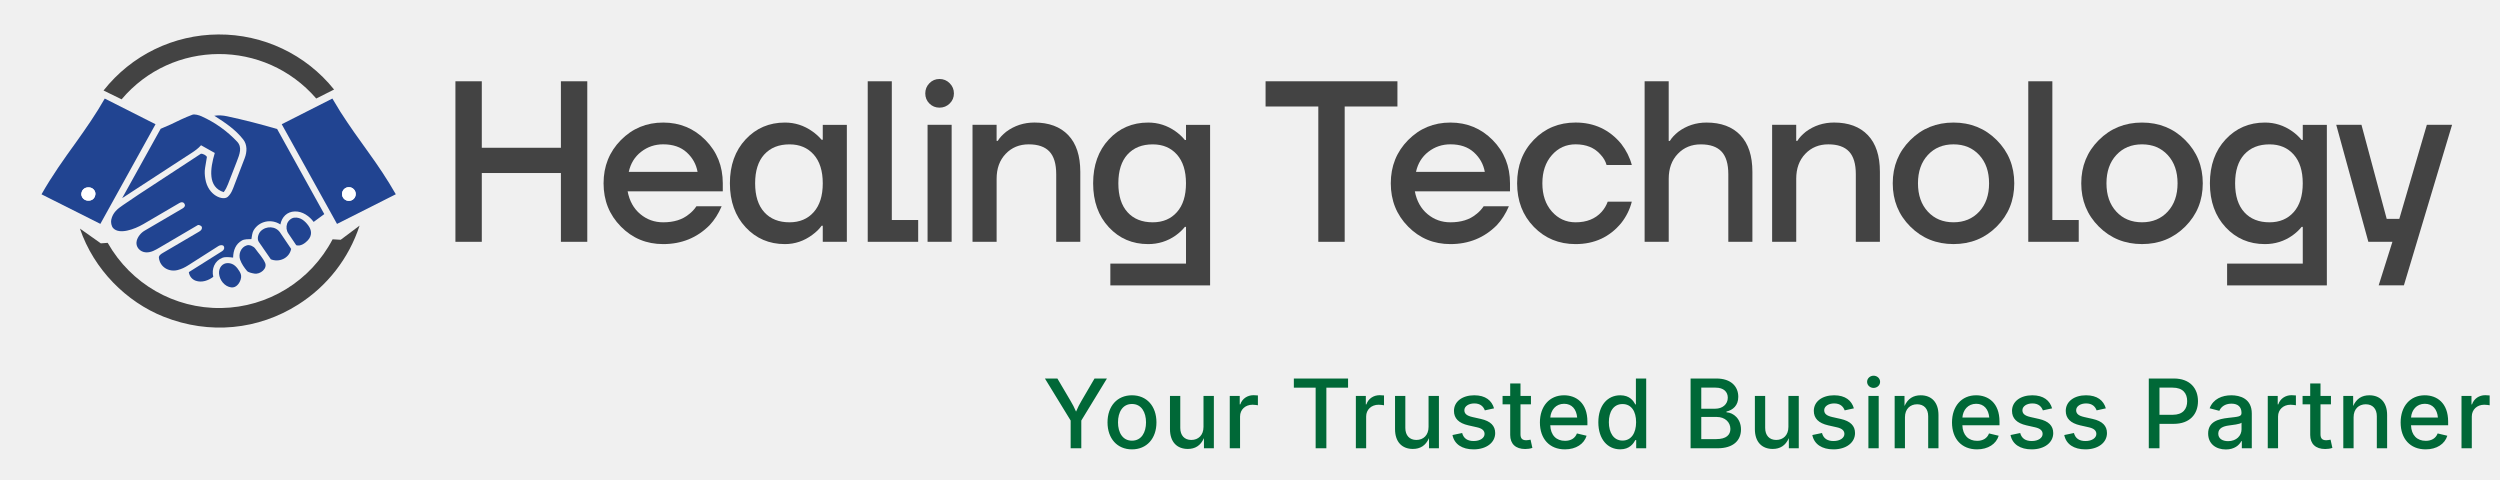
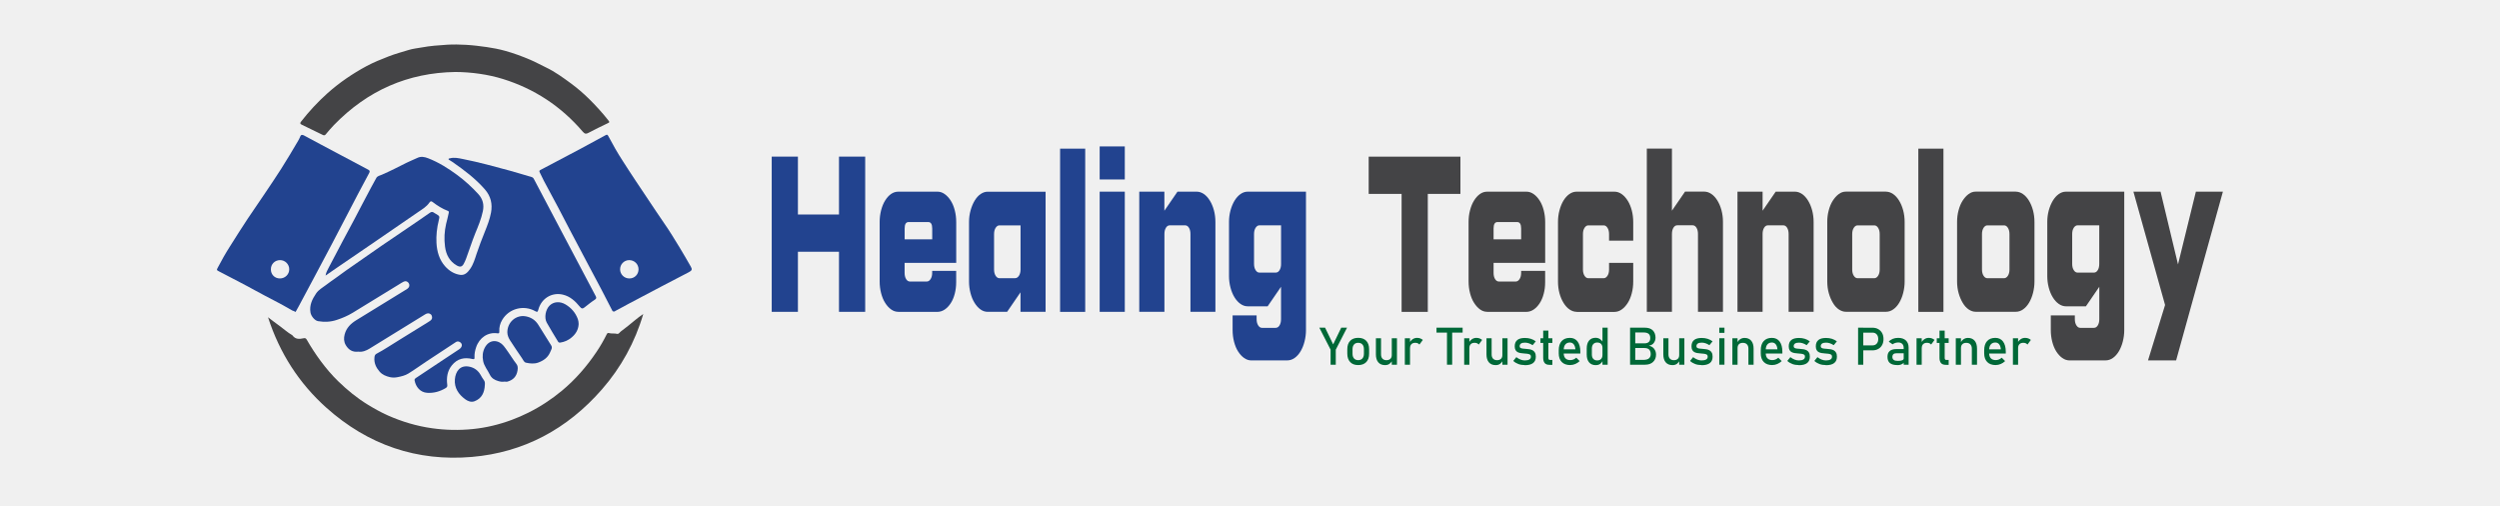
- <svg xmlns="http://www.w3.org/2000/svg" id="Layer_1" data-name="Layer 1" viewBox="0 0 1199 230">
+ <svg xmlns="http://www.w3.org/2000/svg" id="Layer_1" data-name="Layer 1" viewBox="0 0 602.89 121.81">
  <defs>
    <style>
      .cls-1 {
-         fill: #434343;
+         fill: #22438f;
      }

      .cls-2 {
-         fill: #fff;
+         fill: #006837;
      }

      .cls-3 {
-         fill: #214491;
+         fill: #444446;
      }
    </style>
  </defs>
  <g>
-     <path class="cls-3" d="M95.71,110.94c.91-.53,1.24-1.21,1.12-2-.09-.56-1.41-1.31-2.02-.95l-18.22,10.71c-2.06,1.21-4.13,2.45-6.54,2.34-2.91-.14-5.22-2.68-4.48-5.57.5-1.95,2.01-3.81,3.78-4.84l18.23-10.67c.91-.54,1.5-1.33.81-2.34-.54-.8-1.43-.79-2.34-.26l-17.28,10.11c-4.34,2.54-11.53,5.14-14.48,1.95-.88-.95-1.19-2.82-.93-4.05.73-3.4,2.98-5.21,5.62-7l7.39-5,29.96-19.62c.97-.13,2.53.76,2.91,1.48l-.88,5.28c-.3,1.81-.18,3.49.11,5.26,1.33,8.18,8.63,10.61,10.8,8.6,1.75-1.62,2.39-3.68,3.21-5.82l4.89-12.74c1.15-2.99,1.27-6.39-.72-8.92-3.8-4.85-8.62-8.02-13.87-11.38,2.22-.32,4.14-.17,6.16.26,8.1,1.74,15.96,3.76,23.97,6.1l22.62,40.81-5.1,3.75c-2.11-2.82-5.33-5.12-9.05-5.02s-6.22,2.67-6.91,6.24c-4.32-2.82-10.15-1.7-12.83,2.8-.66,1.12-.84,2.86-1.07,4.22-1.45.03-3.35,0-4.52.65-3.02,1.69-4.17,4.71-4.25,8.23-1.67-.19-3.67-.49-5.14.09-3.7,1.43-5.3,5.31-4.37,9.13-2.37,1.79-5.47,2.87-8.34,1.9-1.88-.64-3.14-2.24-3.38-4.16l15.98-10.06c.79-.49,1.27-1.37.76-2.38-.34-.65-1.68-.63-2.5-.1l-14.68,9.35c-1.57,1-3.13,1.74-4.96,2.2-4.17,1.04-8.43-1.38-8.96-5.87-.13-1.1,1.06-1.86,1.91-2.36l17.6-10.33Z" />
-     <path class="cls-3" d="M48.13,107.37l-28.22-14.18c5.02-8.87,10.72-16.87,16.65-25.07,4.82-6.79,9.42-13.34,13.68-20.85l24.35,12.31-26.46,47.79ZM42.05,96.22c2.15.16,3.42-1.08,3.69-2.92.22-1.52-.93-3.16-2.72-3.4-2.07-.28-3.73.84-3.99,2.9-.19,1.51,1,3.27,3.03,3.42Z" />
-     <path class="cls-3" d="M189.82,93.17l-28.19,14.22-26.51-47.81,24.29-12.32,3.87,6.41c4.27,6.65,8.7,12.85,13.34,19.27,4.72,6.54,9.01,12.89,13.21,20.23ZM170.61,93.05c0-1.82-1.47-3.29-3.29-3.29s-3.29,1.47-3.29,3.29,1.47,3.29,3.29,3.29,3.29-1.47,3.29-3.29Z" />
-     <path class="cls-1" d="M48.34,116.71l3.31-.24c11.21,19.73,32,31.63,54.5,31.26,22.32-.37,42.84-12.88,53.36-32.96l3.89.23,9.06-6.8c-5.18,15.76-15.5,29.06-29.53,37.92-19.02,12.02-42.35,14.55-64.42,5.78-17.76-7.05-33.5-22.57-40.17-42.27l10.01,7.08Z" />
-     <path class="cls-1" d="M151.66,47.24c-24.66-28.55-69.01-28.44-93.34.4l-8.66-4.24c13.44-17.03,33.67-26.75,55.06-26.87,21.46-.12,41.92,9.47,55.5,26.41l-8.56,4.31Z" />
-     <path class="cls-3" d="M107.31,92.16c-7.75-2.43-6.57-11.15-4.3-18.8l-6.59-3.7c-1.21,1.4-2.82,2.59-4.43,3.63l-5.94,3.85-27.46,17.89,18.46-33.26,4.78-2.07c3.48-1.7,6.69-3.26,10.41-4.67,1.09-.41,3.23.21,4.37.73,6.53,2.94,12.22,7,17.11,12.17,2.53,2.67,1.24,5.97-.18,9.61l-4.21,10.83c-.51,1.33-1.14,2.56-2.03,3.79Z" />
-     <path class="cls-3" d="M139.64,119.39c-.98,4.63-5.85,6.53-9.75,4.97l-5.76-8.34c-1.01-1.46-.25-4.01.91-5.16,2.63-2.62,7.18-2.48,9.29.65l5.32,7.89Z" />
-     <path class="cls-3" d="M122.03,131.22c-1.29-.22-2.99-.61-3.53-1.24-1.38-1.63-2.62-3.44-3.3-5.33-1.01-2.82.35-6.18,3.25-7,1.29-.37,3.21.5,3.96,1.58,1.59,2.28,3.67,4.35,4.75,6.88,1.16,2.71-2.36,5.58-5.13,5.11Z" />
-     <path class="cls-3" d="M147.61,115.28c-1.35,1.45-3.47,2.95-5.53,2.33l-3.8-5.64c-.92-1.37-1.13-3.07-.58-4.68.42-1.24,1.86-2.77,3.5-2.91,2.97-.26,5.05,1.6,6.63,3.72,1.7,2.28,1.93,4.88-.22,7.19Z" />
-     <path class="cls-3" d="M115.43,134.03c-.61,2.02-2.27,4.09-4.5,3.81-3.24-.4-5.62-3.5-5.87-6.6-.22-2.77,1.56-5.13,4.29-5.06s4.3,1.96,5.54,4.02c.71,1.19,1.03,2.22.54,3.83Z" />
-     <path class="cls-2" d="M42.05,96.22c-2.03-.15-3.21-1.92-3.03-3.42.25-2.06,1.92-3.18,3.99-2.9,1.79.24,2.94,1.88,2.72,3.4-.26,1.84-1.53,3.08-3.69,2.92Z" />
-     <circle class="cls-2" cx="167.32" cy="93.05" r="3.29" />
+     <path class="cls-1" d="M86.39,84.81c-1.33.15-2.3-.44-2.97-1.58-.48-.81-.51-1.69-.27-2.59.42-1.59,1.48-2.6,2.77-3.4,3.94-2.43,7.9-4.86,11.85-7.28.18-.11.38-.22.55-.35.45-.35.56-.82.31-1.28-.25-.45-.73-.64-1.21-.42-.37.17-.72.4-1.07.62-3.77,2.31-7.53,4.62-11.3,6.92-1.2.73-2.47,1.26-3.8,1.7-1.5.5-2.99.56-4.52.3-.78-.13-1.68-1.19-1.83-2.11-.29-1.77.44-3.21,1.36-4.57.6-.89,1.53-1.39,2.36-2.02.81-.62,1.65-1.2,2.48-1.79.82-.58,1.61-1.18,2.43-1.76,2.84-1.98,5.67-3.97,8.52-5.93,2.92-2.01,5.87-3.99,8.8-5.98.94-.64,1.89-1.28,2.82-1.95.36-.26.67-.33,1.04-.04.15.12.33.2.5.3.88.53.88.55.64,1.55-.44,1.79-.65,3.61-.55,5.45.12,2.1.69,4.07,2.1,5.64.97,1.08,2.17,1.83,3.6,2.04,1.1.16,1.8-.55,2.39-1.38.79-1.1,1.16-2.4,1.58-3.67.6-1.79,1.27-3.55,1.98-5.3.6-1.5,1.2-3.01,1.5-4.61.4-2.12-.03-4-1.48-5.66-2.3-2.62-5.01-4.66-7.81-6.6-.24-.16-.49-.29-.73-.46-.08-.06-.23-.07-.21-.24.02-.18.16-.13.27-.16,1.09-.32,2.16-.05,3.22.16,3.81.75,7.56,1.79,11.3,2.8,1.75.48,3.49,1.03,5.23,1.53.27.08.43.22.56.47,2.23,4.24,4.47,8.49,6.71,12.73,2.73,5.16,5.46,10.33,8.19,15.49.21.39.23.62-.22.91-.86.55-1.65,1.21-2.46,1.84-.44.34-.71.36-1.12-.15-1.11-1.36-2.36-2.52-4.12-2.93-2.68-.62-5.22.93-5.93,3.71-.14.53-.28.52-.7.29-2.8-1.59-6.36-.66-7.99,2.09-.51.85-.76,1.79-.7,2.8.02.37-.07.5-.46.44-2.29-.34-4.36,1.04-5.14,3.38-.26.78-.43,1.58-.38,2.4.02.42-.07.52-.49.42-1.93-.47-3.65-.12-4.98,1.53-1.1,1.36-1.33,2.97-1.11,4.67.05.37-.02.59-.35.79-1.4.85-2.91,1.27-4.51,1.16-1.65-.11-2.73-1.42-3.02-2.99-.07-.41.31-.57.57-.75,2.09-1.4,4.18-2.79,6.27-4.17,1.31-.87,2.62-1.72,3.92-2.59.8-.54.86-1.36.13-1.76-.32-.17-.64-.18-.97.05-2.36,1.56-4.73,3.1-7.08,4.66-1.45.96-2.86,1.99-4.34,2.9-.78.48-1.68.69-2.58.87-.63.13-1.24.14-1.87,0-.95-.23-1.82-.56-2.49-1.33-.85-.98-1.39-2.08-1.24-3.46.04-.37.15-.66.46-.83,1.97-1.04,3.81-2.31,5.71-3.46,2.26-1.37,4.5-2.78,6.75-4.17.18-.11.37-.23.55-.36.44-.31.54-.74.34-1.23-.18-.44-.72-.66-1.19-.49-.2.07-.39.19-.57.3-4.4,2.71-8.79,5.44-13.2,8.13-.84.52-1.76.9-2.78.75Z" />
+     <path class="cls-1" d="M71.21,75.23c-.18-.24-.5-.23-.75-.38-2.86-1.7-5.85-3.12-8.76-4.73-2.91-1.61-5.88-3.11-8.82-4.65-.66-.35-.65-.34-.31-.99.89-1.7,1.83-3.37,2.86-4.98,1.44-2.25,2.83-4.53,4.32-6.74,2.69-3.99,5.44-7.93,8.04-11.98,1.43-2.23,2.76-4.51,4.11-6.78.19-.32.37-.66.51-1.02.21-.57.54-.52.97-.29,1.28.7,2.57,1.38,3.86,2.07,3.86,2.06,7.71,4.12,11.58,6.15.43.23.45.42.24.82-1.78,3.34-3.57,6.66-5.29,10.03-1.26,2.46-2.55,4.91-3.84,7.35-1.26,2.41-2.55,4.81-3.83,7.21-1.35,2.53-2.72,5.04-4.05,7.58-.19.36-.38.71-.59,1.06-.06.1-.09.23-.25.26ZM67.53,67.15c1.25,0,2.26-.99,2.25-2.22,0-1.21-1-2.2-2.21-2.2-1.26,0-2.23.96-2.22,2.23,0,1.26.94,2.19,2.18,2.19Z" />
+     <path class="cls-1" d="M148.06,75.12c-.12-.03-.23,0-.32-.17-.86-1.69-1.73-3.38-2.61-5.06-1.05-1.99-2.11-3.97-3.16-5.95-1.5-2.82-2.99-5.64-4.48-8.47-.92-1.76-1.82-3.53-2.75-5.28-1.17-2.2-2.36-4.39-3.53-6.59-.35-.67-.66-1.36-1-2.04-.14-.29-.12-.42.2-.59,3.24-1.69,6.47-3.4,9.7-5.12,2.01-1.07,4.01-2.16,6.01-3.26.28-.15.43-.16.61.18,1.1,2.07,2.25,4.11,3.52,6.06,1,1.53,1.97,3.08,2.99,4.59,1.05,1.56,2.08,3.15,3.14,4.7,1.27,1.86,2.48,3.77,3.78,5.61,1.35,1.92,2.56,3.94,3.79,5.94.94,1.52,1.81,3.09,2.71,4.63.39.67.27.96-.51,1.36-2.14,1.11-4.28,2.22-6.42,3.34-2.71,1.42-5.42,2.85-8.13,4.29-1.04.55-2.07,1.13-3.11,1.68-.13.07-.25.2-.43.16ZM151.85,67.15c1.24,0,2.19-.96,2.2-2.2,0-1.24-.99-2.22-2.25-2.22-1.21,0-2.2.99-2.2,2.21,0,1.23,1,2.22,2.25,2.21Z" />
+     <path class="cls-3" d="M155.2,75.69c-2.01,6.86-5.37,12.92-9.96,18.19-8.44,9.67-18.94,15.23-31.37,16.31-13.21,1.14-25.06-2.84-35.16-11.89-6.51-5.83-11.23-13.08-14.05-21.79,1.01.76,1.89,1.45,2.8,2.1,1.01.72,1.92,1.58,3,2.19.03.02.07.04.09.07.72,1.02,1.7.92,2.71.7.33-.08.55,0,.75.35,1.01,1.77,2.12,3.47,3.33,5.11,1.31,1.76,2.71,3.42,4.26,4.92,2.18,2.12,4.53,4.04,7.11,5.62,1.58.97,3.19,1.87,4.88,2.62,3.41,1.51,6.94,2.56,10.62,3.08,3.28.47,6.56.53,9.84.2,3.22-.32,6.36-1.08,9.41-2.21,1.34-.5,2.67-1.08,3.96-1.72,2.91-1.44,5.63-3.23,8.15-5.32,3.23-2.69,5.99-5.85,8.36-9.39.9-1.34,1.72-2.75,2.44-4.21.13-.27.28-.37.53-.3.65.19,1.31.02,1.97.19.41.1.62-.36.9-.57,1.15-.87,2.29-1.76,3.4-2.7.65-.55,1.34-1.05,2.05-1.54Z" />
+     <path class="cls-3" d="M109.83,17.36c-11.37.18-21.13,4.42-29.26,12.79-.69.71-1.34,1.48-1.98,2.25-.23.27-.4.29-.7.15-1.7-.84-3.41-1.67-5.12-2.49-.38-.18-.42-.37-.15-.72,1.93-2.48,4.05-4.76,6.37-6.84,2.9-2.59,6.08-4.75,9.46-6.57,1.7-.91,3.49-1.62,5.28-2.32,1.59-.62,3.22-1.06,4.83-1.55,1.03-.32,2.12-.43,3.19-.62,2.04-.38,4.11-.53,6.18-.66,1.5-.09,2.99-.05,4.48.03,1.68.09,3.35.31,5.02.54,1.47.21,2.95.5,4.37.89,2.09.57,4.14,1.33,6.16,2.19,1.28.54,2.48,1.23,3.74,1.82,2.2,1.04,4.17,2.49,6.13,3.93,1.5,1.11,2.93,2.34,4.28,3.67,1.63,1.61,3.18,3.31,4.61,5.12.41.52.36.53-.2.8-1.52.72-3.03,1.46-4.52,2.25-.58.31-.9.32-1.39-.25-5.27-6.16-11.72-10.37-19.28-12.72-3.49-1.09-7.64-1.68-11.48-1.69Z" />
+     <path class="cls-1" d="M78.54,66.47c.11-.76.47-1.35.78-1.96,1.12-2.15,2.25-4.28,3.38-6.42.86-1.62,1.74-3.23,2.6-4.85,1.41-2.67,2.8-5.37,4.23-8.03.41-.77.83-1.54,1.26-2.3.27-.48.86-.57,1.32-.77,2.03-.87,4-1.9,5.98-2.89.84-.42,1.72-.75,2.57-1.16.88-.43,1.74-.27,2.59.06,2.54.98,4.84,2.42,7.04,4.04,1.84,1.36,3.54,2.91,5.1,4.61,1.08,1.19,1.44,2.53,1.1,4.14-.39,1.88-1.13,3.62-1.85,5.37-.8,1.98-1.43,4.02-2.18,6.02-.17.45-.36.9-.6,1.32-.41.74-.91.81-1.7.35-1.71-.99-2.55-2.59-2.8-4.55-.24-1.84-.15-3.66.27-5.48.2-.88.47-1.74.63-2.63.06-.32-.02-.41-.23-.49-1.31-.5-2.49-1.24-3.6-2.09-.36-.28-.56-.32-.85.11-.69,1.01-1.73,1.6-2.69,2.26-3.29,2.26-6.58,4.53-9.87,6.78-3.24,2.22-6.49,4.43-9.73,6.65-.92.63-1.83,1.27-2.75,1.9Z" />
+     <path class="cls-1" d="M122.4,80.26c-.07-2.59,2.15-4.42,4.47-3.97,1.26.24,2.28.89,3,2.04,1.04,1.67,2.1,3.33,3.13,5.01.33.55-.05,1.05-.25,1.54-.56,1.38-1.68,2.12-2.94,2.57-.94.33-1.96.23-2.93.01-.46-.1-.66-.66-.93-1.05-1-1.45-1.97-2.91-2.93-4.38-.4-.62-.61-1.32-.61-1.77Z" />
+     <path class="cls-1" d="M121.66,92.03c-.43.09-.96.02-1.48-.14-.86-.26-1.59-.66-2.03-1.58-.52-1.09-1.35-2.01-1.59-3.25-.22-1.12-.14-2.19.39-3.21,1.18-2.24,3.43-1.85,4.56-.44.74.92,1.37,1.93,2.05,2.91.31.44.58.91.93,1.31.45.51.47,1.06.37,1.69-.23,1.51-1.11,2.35-2.47,2.72-.22.06-.42-.03-.74-.01Z" />
+     <path class="cls-1" d="M139.6,78.17c-.07,1.36-.71,2.38-1.71,3.22-.8.67-1.69,1.07-2.7,1.22-.28.04-.44-.02-.57-.25-.91-1.51-1.85-3-2.71-4.55-.66-1.19-.3-3.13.65-4.09.97-.99,2.51-1.13,3.9-.29,1.36.82,2.38,1.97,2.95,3.53.14.39.18.79.19,1.21Z" />
+     <path class="cls-1" d="M116.97,92.83c-.08,1.83-.75,3.27-2.48,3.93-.81.32-1.63-.02-2.26-.48-1.56-1.15-2.67-2.7-2.49-4.81.16-1.89,1.26-3.57,3.61-3.02,1.09.25,1.95.87,2.55,1.88.28.46.52.95.86,1.38.23.3.25.71.21,1.11Z" />
  </g>
  <g>
-     <path class="cls-1" d="M218.42,115.96V38.98h12.65v31.89h37.94v-31.89h12.65v76.99h-12.65v-32.99h-37.94v32.99h-12.65Z" />
-     <path class="cls-1" d="M297.77,108.65c-5.54-5.61-8.3-12.52-8.3-20.73s2.77-15.12,8.3-20.73c5.54-5.61,12.3-8.41,20.29-8.41s14.75,2.8,20.29,8.41c5.54,5.61,8.3,12.52,8.3,20.73v3.85h-45.64c.88,4.62,2.9,8.25,6.05,10.89,3.15,2.64,6.82,3.96,11,3.96,5.13,0,9.24-1.28,12.32-3.85,1.39-1.03,2.6-2.31,3.63-3.85h12.1c-1.54,3.59-3.48,6.64-5.83,9.13-6.01,6.01-13.42,9.02-22.22,9.02-7.99,0-14.76-2.8-20.29-8.41ZM301.56,82.42h32.99c-.66-3.67-2.4-6.78-5.22-9.35-2.82-2.57-6.58-3.85-11.27-3.85-3.96,0-7.48,1.19-10.56,3.57-3.08,2.38-5.06,5.59-5.94,9.62Z" />
-     <path class="cls-1" d="M357.59,108.98c-5.02-5.39-7.53-12.41-7.53-21.06s2.51-15.67,7.53-21.06c5.02-5.39,11.31-8.08,18.86-8.08,4.77,0,9.13,1.39,13.09,4.18,1.69,1.17,3.19,2.53,4.51,4.07h.55v-7.15h11.55v56.09h-11.55v-7.7h-.55c-1.1,1.54-2.6,3.01-4.51,4.4-3.96,2.93-8.32,4.4-13.09,4.4-7.55,0-13.84-2.69-18.86-8.08ZM366.56,74.06c-2.93,3.23-4.4,7.85-4.4,13.86s1.47,10.63,4.4,13.86c2.93,3.23,6.96,4.84,12.1,4.84,4.84,0,8.71-1.63,11.6-4.89,2.9-3.26,4.34-7.86,4.34-13.8s-1.45-10.54-4.34-13.8c-2.9-3.26-6.76-4.89-11.6-4.89-5.13,0-9.17,1.61-12.1,4.84Z" />
-     <path class="cls-1" d="M416.16,115.96V38.98h11.55v66.54h12.65v10.45h-24.2Z" />
-     <path class="cls-1" d="M445.74,49.65c-1.32-1.32-1.98-2.93-1.98-4.84s.66-3.54,1.98-4.89c1.32-1.36,2.93-2.04,4.84-2.04s3.54.68,4.89,2.04c1.36,1.36,2.03,2.99,2.03,4.89s-.68,3.52-2.03,4.84c-1.36,1.32-2.99,1.98-4.89,1.98s-3.52-.66-4.84-1.98ZM444.86,115.96v-56.09h11.55v56.09h-11.55Z" />
-     <path class="cls-1" d="M466.42,115.96v-56.09h11.55v7.7h.55c.88-1.47,2.24-2.93,4.07-4.4,3.96-2.93,8.47-4.4,13.53-4.4,6.96,0,12.37,2.02,16.22,6.05,3.85,4.03,5.77,9.9,5.77,17.6v33.54h-11.55v-32.44c0-4.91-1.08-8.52-3.24-10.83-2.16-2.31-5.48-3.46-9.95-3.46s-8.16,1.52-11.05,4.56c-2.9,3.04-4.34,7.02-4.34,11.93v30.24h-11.55Z" />
-     <path class="cls-1" d="M531.8,108.98c-5.02-5.39-7.53-12.41-7.53-21.06s2.51-15.67,7.53-21.06c5.02-5.39,11.31-8.08,18.86-8.08,4.77,0,9.13,1.39,13.09,4.18,1.76,1.25,3.26,2.64,4.51,4.18h.55v-7.26h11.55v76.99h-47.84v-10.45h36.29v-17.6h-.55c-1.25,1.54-2.75,2.93-4.51,4.18-3.89,2.71-8.25,4.07-13.09,4.07-7.55,0-13.84-2.69-18.86-8.08ZM540.76,74.06c-2.93,3.23-4.4,7.85-4.4,13.86s1.47,10.63,4.4,13.86c2.93,3.23,6.96,4.84,12.1,4.84,4.84,0,8.71-1.63,11.6-4.89,2.9-3.26,4.34-7.86,4.34-13.8s-1.45-10.54-4.34-13.8c-2.9-3.26-6.76-4.89-11.6-4.89-5.13,0-9.17,1.61-12.1,4.84Z" />
-     <path class="cls-1" d="M606.97,51.08v-12.1h63.24v12.1h-25.3v64.89h-12.65V51.08h-25.3Z" />
-     <path class="cls-1" d="M675.32,108.65c-5.54-5.61-8.3-12.52-8.3-20.73s2.77-15.12,8.3-20.73c5.54-5.61,12.3-8.41,20.29-8.41s14.75,2.8,20.29,8.41c5.54,5.61,8.3,12.52,8.3,20.73v3.85h-45.64c.88,4.62,2.9,8.25,6.05,10.89,3.15,2.64,6.82,3.96,11,3.96,5.13,0,9.24-1.28,12.32-3.85,1.39-1.03,2.6-2.31,3.63-3.85h12.1c-1.54,3.59-3.48,6.64-5.83,9.13-6.01,6.01-13.42,9.02-22.22,9.02-7.99,0-14.76-2.8-20.29-8.41ZM679.12,82.42h32.99c-.66-3.67-2.4-6.78-5.22-9.35-2.82-2.57-6.58-3.85-11.27-3.85-3.96,0-7.48,1.19-10.56,3.57-3.08,2.38-5.06,5.59-5.94,9.62Z" />
-     <path class="cls-1" d="M735.64,108.82c-5.35-5.5-8.03-12.46-8.03-20.9s2.67-15.4,8.03-20.9c5.35-5.5,12.02-8.25,20.02-8.25,8.94,0,16.24,3.41,21.89,10.23,2.42,3.15,4.11,6.53,5.06,10.12h-12.1c-.51-1.83-1.47-3.48-2.86-4.95-2.86-3.3-6.86-4.95-11.99-4.95-4.55,0-8.34,1.72-11.38,5.17-3.04,3.45-4.56,7.96-4.56,13.53s1.52,10.08,4.56,13.53c3.04,3.45,6.84,5.17,11.38,5.17,5.28,0,9.42-1.65,12.43-4.95,1.32-1.47,2.31-3.12,2.97-4.95h11.55c-.95,3.74-2.64,7.15-5.06,10.23-5.57,6.75-12.87,10.12-21.89,10.12-7.99,0-14.67-2.75-20.02-8.25Z" />
-     <path class="cls-1" d="M788.76,115.96V38.98h11.55v28.6h.55c.88-1.47,2.24-2.93,4.07-4.4,3.96-2.93,8.47-4.4,13.53-4.4,6.96,0,12.37,2.02,16.22,6.05,3.85,4.03,5.77,9.9,5.77,17.6v33.54h-11.55v-32.44c0-4.91-1.08-8.52-3.24-10.83-2.16-2.31-5.48-3.46-9.95-3.46s-8.16,1.52-11.05,4.56c-2.9,3.04-4.34,7.02-4.34,11.93v30.24h-11.55Z" />
-     <path class="cls-1" d="M849.91,115.96v-56.09h11.55v7.7h.55c.88-1.47,2.24-2.93,4.07-4.4,3.96-2.93,8.47-4.4,13.53-4.4,6.96,0,12.37,2.02,16.22,6.05,3.85,4.03,5.77,9.9,5.77,17.6v33.54h-11.55v-32.44c0-4.91-1.08-8.52-3.24-10.83-2.16-2.31-5.48-3.46-9.95-3.46s-8.16,1.52-11.05,4.56c-2.9,3.04-4.34,7.02-4.34,11.93v30.24h-11.55Z" />
-     <path class="cls-1" d="M916.17,108.65c-5.61-5.61-8.41-12.52-8.41-20.73s2.8-15.12,8.41-20.73c5.61-5.61,12.52-8.41,20.73-8.41s15.12,2.8,20.73,8.41c5.61,5.61,8.41,12.52,8.41,20.73s-2.8,15.12-8.41,20.73c-5.61,5.61-12.52,8.41-20.73,8.41s-15.12-2.8-20.73-8.41ZM924.59,74.34c-3.15,3.41-4.73,7.94-4.73,13.58s1.58,10.17,4.73,13.58c3.15,3.41,7.26,5.11,12.32,5.11s9.16-1.71,12.32-5.11c3.15-3.41,4.73-7.94,4.73-13.58s-1.58-10.17-4.73-13.58c-3.15-3.41-7.26-5.11-12.32-5.11s-9.17,1.7-12.32,5.11Z" />
-     <path class="cls-1" d="M972.76,115.96V38.98h11.55v66.54h12.65v10.45h-24.2Z" />
-     <path class="cls-1" d="M1006.58,108.65c-5.61-5.61-8.41-12.52-8.41-20.73s2.8-15.12,8.41-20.73c5.61-5.61,12.52-8.41,20.73-8.41s15.12,2.8,20.73,8.41c5.61,5.61,8.41,12.52,8.41,20.73s-2.8,15.12-8.41,20.73c-5.61,5.61-12.52,8.41-20.73,8.41s-15.12-2.8-20.73-8.41ZM1014.99,74.34c-3.15,3.41-4.73,7.94-4.73,13.58s1.58,10.17,4.73,13.58c3.15,3.41,7.26,5.11,12.32,5.11s9.16-1.71,12.32-5.11c3.15-3.41,4.73-7.94,4.73-13.58s-1.58-10.17-4.73-13.58c-3.15-3.41-7.26-5.11-12.32-5.11s-9.17,1.7-12.32,5.11Z" />
-     <path class="cls-1" d="M1067.4,108.98c-5.02-5.39-7.53-12.41-7.53-21.06s2.51-15.67,7.53-21.06c5.02-5.39,11.31-8.08,18.86-8.08,4.77,0,9.13,1.39,13.09,4.18,1.76,1.25,3.26,2.64,4.51,4.18h.55v-7.26h11.55v76.99h-47.84v-10.45h36.29v-17.6h-.55c-1.25,1.54-2.75,2.93-4.51,4.18-3.89,2.71-8.25,4.07-13.09,4.07-7.55,0-13.84-2.69-18.86-8.08ZM1076.36,74.06c-2.93,3.23-4.4,7.85-4.4,13.86s1.47,10.63,4.4,13.86c2.93,3.23,6.96,4.84,12.1,4.84,4.84,0,8.71-1.63,11.6-4.89,2.9-3.26,4.34-7.86,4.34-13.8s-1.45-10.54-4.34-13.8c-2.9-3.26-6.76-4.89-11.6-4.89-5.13,0-9.17,1.61-12.1,4.84Z" />
-     <path class="cls-1" d="M1120.46,59.87h12.1l12.1,45.09h6.05l13.2-45.09h12.1l-23.1,76.99h-12.1l6.6-20.9h-11.55l-15.4-56.09Z" />
+     <g>
+       <path class="cls-1" d="M208.73,37.77v37.43h-6.32v-14.49h-9.91v14.49h-6.32v-37.43h6.32v13.96h9.91v-13.96h6.32Z" />
+       <path class="cls-1" d="M216.73,75.2c-.64,0-1.22-.2-1.76-.59-.54-.39-1.02-.92-1.43-1.58-.42-.66-.74-1.43-.97-2.33-.23-.89-.35-1.84-.35-2.83v-14.33c0-1,.12-1.94.35-2.83.23-.89.55-1.68.97-2.35.42-.68.89-1.2,1.43-1.58.54-.37,1.12-.56,1.76-.56h9.45c.61,0,1.2.2,1.74.59.55.39,1.03.92,1.45,1.58.42.66.74,1.44.97,2.33.23.89.35,1.84.35,2.83v9.84h-12.45v2.41c0,.61.12,1.11.36,1.5.24.39.55.59.92.59h4.08c.35,0,.65-.2.91-.59.25-.39.38-.89.38-1.5v-.48h5.79v2.73c0,1-.12,1.93-.35,2.81-.23.87-.55,1.63-.97,2.27-.42.64-.9,1.15-1.45,1.52-.55.37-1.14.56-1.78.56h-9.42ZM219.2,53.55c-.64,0-.95.52-.95,1.55v2.62h6.65v-2.62c0-1.03-.32-1.55-.95-1.55h-4.74Z" />
+       <path class="cls-1" d="M252.26,75.2h-6.06v-4.71l-3.23,4.71h-4.68c-.64,0-1.22-.2-1.76-.59-.54-.39-1.02-.93-1.43-1.6-.42-.68-.74-1.46-.97-2.35-.23-.89-.35-1.82-.35-2.78v-14.33c0-1,.13-1.94.38-2.83.25-.89.58-1.68.99-2.35.41-.68.88-1.2,1.43-1.58.55-.37,1.12-.56,1.71-.56h13.96v28.98ZM244.92,67.08c.35,0,.65-.2.91-.59.25-.39.38-.89.38-1.5v-10.64h-5.1c-.35,0-.65.2-.91.59-.25.39-.38.89-.38,1.5v8.56c0,.61.13,1.11.38,1.5.25.39.55.59.91.59h3.82Z" />
+       <path class="cls-1" d="M261.81,35.85v39.36h-6.06v-39.36h6.06Z" />
+       <path class="cls-1" d="M271.36,35.31v7.97h-6.06v-7.97h6.06ZM271.36,46.22v28.98h-6.06v-28.98h6.06Z" />
+       <path class="cls-1" d="M280.91,75.2h-6.06v-28.98h6.06v4.6l3.16-4.6h4.64c.59,0,1.16.19,1.71.56s1.03.9,1.45,1.58c.42.68.75,1.46.99,2.35.24.89.36,1.84.36,2.83v21.66h-6.02v-18.77c0-.61-.12-1.1-.36-1.5-.24-.39-.55-.59-.92-.59h-3.72c-.37,0-.68.2-.92.59-.24.39-.36.89-.36,1.5v18.77Z" />
+       <path class="cls-1" d="M301.92,86.92c-.64,0-1.23-.2-1.78-.59-.55-.39-1.03-.92-1.45-1.58-.42-.66-.74-1.44-.97-2.33-.23-.89-.35-1.84-.35-2.83v-3.53h5.79v.91c0,.61.13,1.1.38,1.5.25.39.55.59.9.59h3.33c.37,0,.68-.2.92-.59.24-.39.36-.89.36-1.5v-7.81l-3.23,4.71h-4.81c-.61,0-1.2-.2-1.75-.59-.55-.39-1.03-.92-1.43-1.58-.41-.66-.73-1.43-.97-2.33-.24-.89-.36-1.84-.36-2.83v-12.99c0-1,.12-1.93.36-2.81.24-.87.56-1.65.97-2.33.41-.68.88-1.21,1.43-1.6.55-.39,1.13-.59,1.75-.59h14.06v33.37c0,.96-.12,1.89-.35,2.78-.23.89-.55,1.68-.95,2.35-.41.68-.88,1.21-1.43,1.6-.55.39-1.14.59-1.78.59h-8.66ZM307.78,65.74c.37,0,.68-.2.92-.59.24-.39.36-.89.36-1.5v-9.31h-5.23c-.35,0-.65.2-.91.59-.25.39-.38.89-.38,1.5v7.22c0,.61.13,1.11.38,1.5.25.39.55.59.91.59h3.95Z" />
+       <path class="cls-3" d="M352.33,46.76h-7.87v28.45h-6.32v-28.45h-7.94v-8.98h22.13v8.98Z" />
+       <path class="cls-3" d="M358.81,75.2c-.64,0-1.22-.2-1.76-.59-.54-.39-1.01-.92-1.43-1.58-.42-.66-.74-1.43-.97-2.33-.23-.89-.35-1.84-.35-2.83v-14.33c0-1,.11-1.94.35-2.83.23-.89.55-1.68.97-2.35.42-.68.89-1.2,1.43-1.58s1.12-.56,1.76-.56h9.45c.61,0,1.2.2,1.75.59.55.39,1.03.92,1.45,1.58.42.66.74,1.44.97,2.33.23.89.35,1.84.35,2.83v9.84h-12.45v2.41c0,.61.12,1.11.36,1.5.24.39.55.59.92.59h4.08c.35,0,.65-.2.91-.59.25-.39.38-.89.38-1.5v-.48h5.79v2.73c0,1-.11,1.93-.35,2.81-.23.87-.55,1.63-.97,2.27-.42.64-.9,1.15-1.45,1.52-.55.37-1.14.56-1.78.56h-9.42ZM361.28,53.55c-.64,0-.95.52-.95,1.55v2.62h6.65v-2.62c0-1.03-.32-1.55-.95-1.55h-4.74Z" />
+       <path class="cls-3" d="M380.38,75.2c-.59,0-1.16-.19-1.71-.56-.55-.37-1.03-.9-1.45-1.58-.42-.68-.75-1.45-.99-2.33-.24-.87-.36-1.83-.36-2.86v-14.33c0-.96.11-1.89.35-2.78.23-.89.55-1.68.95-2.35.41-.68.88-1.21,1.43-1.6.55-.39,1.14-.59,1.78-.59h9.09c.64,0,1.23.2,1.78.59.55.39,1.03.93,1.45,1.6.42.68.74,1.45.97,2.33.23.87.35,1.81.35,2.81v4.49h-5.83v-1.6c0-.61-.13-1.1-.38-1.5-.25-.39-.55-.59-.91-.59h-3.72c-.35,0-.65.2-.91.59-.25.39-.38.89-.38,1.5v8.56c0,.61.13,1.11.38,1.5.25.39.55.59.91.59h3.72c.35,0,.65-.2.91-.59.25-.39.38-.89.38-1.5v-1.6h5.83v4.49c0,1-.11,1.94-.35,2.83-.23.89-.55,1.67-.97,2.33-.42.66-.9,1.19-1.45,1.58-.55.39-1.14.59-1.78.59h-9.09Z" />
+       <path class="cls-3" d="M403.36,75.2h-6.06v-39.36h6.06v14.97l3.16-4.6h4.64c.59,0,1.16.19,1.71.56.55.37,1.03.9,1.45,1.58.42.68.75,1.46.99,2.35.24.89.36,1.84.36,2.83v21.66h-6.03v-18.77c0-.61-.12-1.1-.36-1.5-.24-.39-.55-.59-.92-.59h-3.72c-.37,0-.68.2-.92.59-.24.39-.36.89-.36,1.5v18.77Z" />
+       <path class="cls-3" d="M425.23,75.2h-6.06v-28.98h6.06v4.6l3.16-4.6h4.64c.59,0,1.16.19,1.71.56.55.37,1.03.9,1.45,1.58.42.68.75,1.46.99,2.35.24.89.36,1.84.36,2.83v21.66h-6.03v-18.77c0-.61-.12-1.1-.36-1.5-.24-.39-.55-.59-.92-.59h-3.72c-.37,0-.68.2-.92.59-.24.39-.36.89-.36,1.5v18.77Z" />
+       <path class="cls-3" d="M454.99,46.22c.59,0,1.16.19,1.71.56.55.37,1.03.9,1.45,1.58.42.68.75,1.46.99,2.35.24.89.36,1.84.36,2.83v14.33c0,.96-.12,1.89-.35,2.78-.23.89-.55,1.68-.95,2.35-.41.68-.88,1.21-1.43,1.6-.55.39-1.14.59-1.78.59h-9.65c-.59,0-1.16-.19-1.71-.56-.55-.37-1.03-.9-1.43-1.58-.41-.68-.74-1.45-.99-2.33-.25-.87-.38-1.83-.38-2.86v-14.33c0-.96.11-1.89.35-2.78.23-.89.55-1.67.97-2.33.42-.66.89-1.19,1.43-1.6.54-.41,1.12-.61,1.76-.61h9.65ZM453.48,56.44c0-.61-.13-1.1-.38-1.5-.25-.39-.55-.59-.91-.59h-4.05c-.35,0-.65.2-.91.59-.25.39-.38.89-.38,1.5v8.56c0,.61.13,1.11.38,1.5.25.39.55.59.91.59h4.05c.35,0,.65-.2.91-.59.25-.39.38-.89.38-1.5v-8.56Z" />
+       <path class="cls-3" d="M468.86,35.85v39.36h-6.06v-39.36h6.06Z" />
+       <path class="cls-3" d="M486.31,46.22c.59,0,1.16.19,1.71.56.55.37,1.03.9,1.45,1.58.42.68.75,1.46.99,2.35.24.89.36,1.84.36,2.83v14.33c0,.96-.12,1.89-.35,2.78-.23.89-.55,1.68-.95,2.35-.41.68-.88,1.21-1.43,1.6-.55.39-1.14.59-1.78.59h-9.65c-.59,0-1.16-.19-1.71-.56-.55-.37-1.03-.9-1.43-1.58-.41-.68-.74-1.45-.99-2.33-.25-.87-.38-1.83-.38-2.86v-14.33c0-.96.11-1.89.35-2.78.23-.89.55-1.67.97-2.33.42-.66.89-1.19,1.43-1.6.54-.41,1.12-.61,1.76-.61h9.65ZM484.79,56.44c0-.61-.13-1.1-.38-1.5-.25-.39-.55-.59-.91-.59h-4.05c-.35,0-.65.2-.91.59-.25.39-.38.89-.38,1.5v8.56c0,.61.13,1.11.38,1.5.25.39.55.59.91.59h4.05c.35,0,.65-.2.91-.59.25-.39.38-.89.38-1.5v-8.56Z" />
+       <path class="cls-3" d="M499.31,86.92c-.64,0-1.23-.2-1.78-.59-.55-.39-1.03-.92-1.45-1.58-.42-.66-.74-1.44-.97-2.33-.23-.89-.35-1.84-.35-2.83v-3.53h5.8v.91c0,.61.13,1.1.38,1.5.25.39.55.59.91.59h3.33c.37,0,.68-.2.92-.59.24-.39.36-.89.36-1.5v-7.81l-3.23,4.71h-4.81c-.61,0-1.2-.2-1.75-.59-.55-.39-1.03-.92-1.43-1.58-.41-.66-.73-1.43-.97-2.33-.24-.89-.36-1.84-.36-2.83v-12.99c0-1,.12-1.93.36-2.81.24-.87.57-1.65.97-2.33.41-.68.88-1.21,1.43-1.6.55-.39,1.13-.59,1.75-.59h14.06v33.37c0,.96-.12,1.89-.35,2.78-.23.89-.55,1.68-.95,2.35-.41.68-.88,1.21-1.43,1.6-.55.39-1.14.59-1.78.59h-8.66ZM505.17,65.74c.37,0,.68-.2.92-.59.24-.39.36-.89.36-1.5v-9.31h-5.24c-.35,0-.65.2-.91.59-.25.39-.38.89-.38,1.5v7.22c0,.61.13,1.11.38,1.5.25.39.55.59.91.59h3.95Z" />
+       <path class="cls-3" d="M522.33,73.55l-7.64-27.33h6.55l4.21,17.54,4.31-17.54h6.52l-11.29,40.7h-6.78l4.12-13.37Z" />
+     </g>
+     <g>
+       <path class="cls-2" d="M324.98,79.02l-2.72,5.3v3.63h-1.25v-3.63l-2.72-5.3h1.39l1.95,4.03,1.95-4.03h1.4Z" />
+       <path class="cls-2" d="M327.67,88.04c-.84,0-1.48-.24-1.94-.73s-.69-1.17-.69-2.05v-1.04c0-.87.23-1.55.69-2.03s1.11-.72,1.94-.72,1.48.24,1.94.72.69,1.15.69,2.03v1.06c0,.88-.23,1.56-.69,2.04-.46.48-1.11.72-1.94.72ZM327.67,86.85c.44,0,.78-.14,1.02-.41.24-.27.36-.66.36-1.15v-1.06c0-.5-.12-.88-.36-1.15-.24-.27-.58-.41-1.02-.41s-.77.14-1.01.41c-.24.27-.36.65-.36,1.15v1.06c0,.5.12.88.36,1.15s.58.41,1.01.41Z" />
+       <path class="cls-2" d="M333.18,81.57v3.88c0,.45.11.79.34,1.04.23.24.55.37.96.37s.73-.11.96-.33.33-.53.33-.92l.09,1.33c-.11.29-.32.54-.6.77-.29.23-.66.34-1.12.34-.7,0-1.25-.23-1.63-.68-.38-.45-.57-1.09-.57-1.91v-3.88h1.25ZM335.77,87.95v-6.38h1.25v6.38h-1.25Z" />
+       <path class="cls-2" d="M338.92,87.95v-6.38h1.25v6.38h-1.25ZM342.43,83.08c-.11-.13-.25-.24-.42-.31-.17-.07-.36-.1-.58-.1-.4,0-.71.11-.92.33-.22.22-.33.52-.33.91l-.13-1.23c.19-.38.45-.67.76-.88.31-.21.66-.32,1.04-.32.29,0,.55.04.79.13s.44.21.62.37l-.82,1.11Z" />
+       <path class="cls-2" d="M346.56,80.21v-1.19h6.3v1.19h-6.3ZM349.09,87.95v-8.2h1.25v8.2h-1.25Z" />
+       <path class="cls-2" d="M353.24,87.95v-6.38h1.25v6.38h-1.25ZM356.74,83.08c-.11-.13-.25-.24-.42-.31-.17-.07-.36-.1-.58-.1-.4,0-.71.11-.92.33-.22.22-.33.52-.33.91l-.13-1.23c.19-.38.45-.67.76-.88.31-.21.66-.32,1.04-.32.29,0,.55.04.79.13s.44.21.62.37l-.82,1.11Z" />
+       <path class="cls-2" d="M359.86,81.57v3.88c0,.45.11.79.34,1.04.23.24.55.37.96.37s.73-.11.96-.33.33-.53.33-.92l.09,1.33c-.11.29-.32.54-.6.77-.29.23-.66.34-1.12.34-.7,0-1.25-.23-1.63-.68-.38-.45-.57-1.09-.57-1.91v-3.88h1.25ZM362.45,87.95v-6.38h1.25v6.38h-1.25Z" />
+       <path class="cls-2" d="M367.86,88.04c-.57,0-1.08-.08-1.54-.25-.46-.17-.87-.41-1.24-.75l.74-.91c.35.26.69.46,1.03.59s.67.2,1,.2c.5,0,.87-.08,1.12-.23.25-.15.37-.38.37-.69,0-.24-.08-.41-.25-.5-.17-.1-.38-.16-.65-.19-.27-.03-.56-.06-.86-.08-.26-.02-.51-.05-.77-.09-.25-.04-.48-.12-.69-.23s-.38-.28-.5-.5c-.12-.22-.19-.52-.19-.89,0-.68.21-1.18.62-1.52s1.03-.5,1.85-.5c.5,0,.97.07,1.4.2s.83.34,1.21.62l-.76.92c-.32-.2-.63-.36-.94-.46-.31-.1-.61-.15-.91-.15-.43,0-.75.07-.96.22-.21.15-.32.36-.32.65,0,.19.07.33.22.41.15.08.34.14.58.16.24.02.5.05.78.07.27.02.54.05.81.09.27.04.52.13.75.25.23.12.41.31.55.55.14.24.21.57.21.99,0,.68-.22,1.2-.67,1.54-.44.34-1.11.51-2.01.51Z" />
+       <path class="cls-2" d="M371.64,82.7v-1.13h2.87v1.13h-2.87ZM373.79,87.98c-.52,0-.9-.15-1.14-.44-.23-.29-.35-.71-.35-1.25v-6.57h1.25v6.59c0,.15.03.27.09.36s.15.13.27.13h.6v1.19h-.72Z" />
+       <path class="cls-2" d="M378.84,88.04c-.89,0-1.58-.25-2.06-.74-.49-.5-.73-1.2-.73-2.11v-.72c0-.95.23-1.69.7-2.21.47-.52,1.13-.78,1.98-.78.8,0,1.43.29,1.87.88.44.59.66,1.42.66,2.48v.42h-4.3v-1.01h3.11c-.04-.52-.17-.92-.4-1.21-.23-.29-.54-.44-.93-.44-.47,0-.84.16-1.1.47-.26.31-.39.75-.39,1.32v.81c0,.53.14.93.42,1.22s.68.42,1.18.42c.25,0,.51-.05.76-.15s.47-.25.67-.43l.82.82c-.32.3-.67.54-1.06.7s-.79.25-1.19.25Z" />
+       <path class="cls-2" d="M385,88.06c-.71,0-1.25-.23-1.63-.68s-.57-1.09-.57-1.91v-1.41c0-.83.19-1.47.56-1.92s.9-.68,1.58-.68c.38,0,.72.1,1.03.29.31.2.57.47.76.83l-.13,1.3c0-.27-.05-.5-.15-.69-.1-.19-.24-.34-.43-.44-.19-.1-.41-.15-.68-.15-.41,0-.73.13-.96.39s-.34.62-.34,1.09v1.39c0,.46.11.82.34,1.07.23.25.55.38.96.38.27,0,.49-.05.68-.16s.33-.25.43-.45c.1-.2.15-.43.15-.71l.09,1.34c-.11.29-.31.54-.59.77-.28.23-.65.34-1.1.34ZM386.6,87.95v-8.93h1.25v8.93h-1.25Z" />
+       <path class="cls-2" d="M393.26,87.95v-8.93h1.25v8.93h-1.25ZM394,87.95v-1.16h2.42c.66,0,1.13-.13,1.41-.38s.41-.59.41-1v-.02c0-.44-.12-.8-.35-1.06-.23-.26-.62-.4-1.16-.4h-2.73v-1.13h2.73c.46,0,.81-.11,1.05-.33.24-.22.35-.54.35-.96,0-.45-.13-.78-.39-1-.26-.22-.66-.33-1.18-.33h-2.56v-1.16h2.78c.88,0,1.54.22,1.97.66s.65,1.03.65,1.76c0,.45-.13.85-.39,1.23-.26.37-.67.61-1.24.71.55.08.98.33,1.29.73.31.41.46.87.46,1.39v.02c0,.73-.24,1.32-.71,1.76-.47.45-1.11.67-1.92.67h-2.89Z" />
+       <path class="cls-2" d="M402.52,81.57v3.88c0,.45.11.79.34,1.04.23.24.55.37.96.37s.73-.11.96-.33.33-.53.33-.92l.09,1.33c-.11.29-.32.54-.6.77-.29.23-.66.34-1.12.34-.7,0-1.25-.23-1.63-.68-.38-.45-.57-1.09-.57-1.91v-3.88h1.25ZM405.11,87.95v-6.38h1.25v6.38h-1.25Z" />
+       <path class="cls-2" d="M410.51,88.04c-.57,0-1.08-.08-1.54-.25-.46-.17-.87-.41-1.24-.75l.74-.91c.35.26.69.46,1.03.59s.67.2,1,.2c.5,0,.87-.08,1.12-.23.25-.15.37-.38.37-.69,0-.24-.08-.41-.25-.5-.17-.1-.38-.16-.65-.19-.27-.03-.56-.06-.86-.08-.26-.02-.51-.05-.77-.09-.25-.04-.48-.12-.69-.23s-.38-.28-.5-.5c-.12-.22-.19-.52-.19-.89,0-.68.21-1.18.62-1.52s1.03-.5,1.85-.5c.5,0,.97.07,1.4.2s.83.34,1.21.62l-.76.92c-.32-.2-.63-.36-.94-.46-.31-.1-.61-.15-.91-.15-.43,0-.75.07-.96.22-.21.15-.32.36-.32.65,0,.19.07.33.22.41.15.08.34.14.58.16.24.02.5.05.78.07.27.02.54.05.81.09.27.04.52.13.75.25.23.12.41.31.55.55.14.24.21.57.21.99,0,.68-.22,1.2-.67,1.54-.44.34-1.11.51-2.01.51Z" />
+       <path class="cls-2" d="M414.78,80.27v-1.25h1.25v1.25h-1.25ZM414.78,87.95v-6.38h1.25v6.38h-1.25Z" />
+       <path class="cls-2" d="M417.94,87.95v-6.38h1.25v6.38h-1.25ZM421.81,87.95v-3.86c0-.45-.12-.8-.35-1.04-.23-.25-.56-.37-.99-.37s-.73.11-.95.33c-.22.22-.33.52-.33.91l-.13-1.23c.2-.38.45-.68.77-.89.32-.21.67-.31,1.05-.31.69,0,1.23.23,1.61.68s.57,1.09.57,1.92v3.87h-1.25Z" />
+       <path class="cls-2" d="M427.58,88.04c-.89,0-1.58-.25-2.06-.74-.49-.5-.73-1.2-.73-2.11v-.72c0-.95.23-1.69.7-2.21.47-.52,1.13-.78,1.98-.78.8,0,1.43.29,1.87.88.44.59.66,1.42.66,2.48v.42h-4.3v-1.01h3.11c-.04-.52-.17-.92-.4-1.21-.23-.29-.54-.44-.93-.44-.47,0-.84.16-1.1.47-.26.31-.39.75-.39,1.32v.81c0,.53.14.93.42,1.22s.68.42,1.18.42c.25,0,.51-.05.76-.15s.47-.25.67-.43l.82.82c-.32.3-.67.54-1.06.7s-.79.25-1.19.25Z" />
+       <path class="cls-2" d="M433.97,88.04c-.57,0-1.08-.08-1.54-.25-.46-.17-.87-.41-1.24-.75l.74-.91c.35.26.69.46,1.03.59s.67.2,1,.2c.5,0,.87-.08,1.12-.23.25-.15.37-.38.37-.69,0-.24-.08-.41-.25-.5-.17-.1-.38-.16-.65-.19-.27-.03-.56-.06-.86-.08-.26-.02-.51-.05-.77-.09-.25-.04-.48-.12-.69-.23s-.38-.28-.5-.5c-.12-.22-.19-.52-.19-.89,0-.68.21-1.18.62-1.52s1.03-.5,1.85-.5c.5,0,.97.07,1.4.2s.83.34,1.21.62l-.76.92c-.32-.2-.63-.36-.94-.46-.31-.1-.61-.15-.91-.15-.43,0-.75.07-.96.22-.21.15-.32.36-.32.65,0,.19.07.33.22.41.15.08.34.14.58.16.24.02.5.05.78.07.27.02.54.05.81.09.27.04.52.13.75.25.23.12.41.31.55.55.14.24.21.57.21.99,0,.68-.22,1.2-.67,1.54-.44.34-1.11.51-2.01.51Z" />
+       <path class="cls-2" d="M440.5,88.04c-.57,0-1.08-.08-1.54-.25-.46-.17-.87-.41-1.24-.75l.74-.91c.35.26.69.46,1.03.59s.67.2,1,.2c.5,0,.87-.08,1.12-.23.25-.15.37-.38.37-.69,0-.24-.08-.41-.25-.5-.17-.1-.38-.16-.65-.19-.27-.03-.56-.06-.86-.08-.26-.02-.51-.05-.77-.09-.25-.04-.48-.12-.69-.23s-.38-.28-.5-.5c-.12-.22-.19-.52-.19-.89,0-.68.21-1.18.62-1.52s1.03-.5,1.85-.5c.5,0,.97.07,1.4.2s.83.34,1.21.62l-.76.92c-.32-.2-.63-.36-.94-.46-.31-.1-.61-.15-.91-.15-.43,0-.75.07-.96.22-.21.15-.32.36-.32.65,0,.19.07.33.22.41.15.08.34.14.58.16.24.02.5.05.78.07.27.02.54.05.81.09.27.04.52.13.75.25.23.12.41.31.55.55.14.24.21.57.21.99,0,.68-.22,1.2-.67,1.54-.44.34-1.11.51-2.01.51Z" />
+       <path class="cls-2" d="M448.27,87.95v-8.93h1.25v8.93h-1.25ZM448.91,84.48v-1.19h2.86c.41,0,.74-.14.99-.42s.37-.65.37-1.11-.12-.84-.37-1.12-.58-.42-.99-.42h-2.86v-1.19h2.81c.54,0,1.01.11,1.41.34.4.23.71.55.94.95.22.41.33.89.33,1.44s-.11,1.03-.33,1.44c-.22.41-.54.73-.94.95-.4.23-.87.34-1.41.34h-2.81Z" />
+       <path class="cls-2" d="M457.71,88.04c-.78,0-1.37-.16-1.76-.48-.39-.32-.59-.82-.59-1.49s.18-1.11.54-1.42.9-.47,1.61-.47h1.81l.09,1.01h-1.89c-.32,0-.57.07-.73.22-.16.15-.25.37-.25.67,0,.32.11.56.33.72s.54.23.98.23c.48,0,.83-.05,1.07-.15.24-.1.36-.26.36-.48l.13.9c-.11.17-.25.31-.41.42-.16.11-.35.19-.56.25s-.45.08-.72.08ZM459.27,87.95v-4.04c0-.42-.11-.74-.34-.97s-.54-.35-.95-.35c-.25,0-.5.04-.74.11-.24.08-.46.19-.65.33l-.92-.63c.24-.29.56-.52.95-.68s.83-.24,1.32-.24c.8,0,1.42.21,1.86.62s.66,1,.66,1.75v4.1h-1.19Z" />
+       <path class="cls-2" d="M462.37,87.95v-6.38h1.25v6.38h-1.25ZM465.88,83.08c-.11-.13-.25-.24-.42-.31-.17-.07-.36-.1-.58-.1-.4,0-.71.11-.92.33-.22.22-.33.52-.33.91l-.13-1.23c.19-.38.45-.67.76-.88.31-.21.66-.32,1.04-.32.29,0,.55.04.79.13s.44.21.62.37l-.82,1.11Z" />
+       <path class="cls-2" d="M467.25,82.7v-1.13h2.87v1.13h-2.87ZM469.4,87.98c-.52,0-.9-.15-1.14-.44-.23-.29-.35-.71-.35-1.25v-6.57h1.25v6.59c0,.15.03.27.09.36s.15.13.27.13h.6v1.19h-.72Z" />
+       <path class="cls-2" d="M471.84,87.95v-6.38h1.25v6.38h-1.25ZM475.71,87.95v-3.86c0-.45-.12-.8-.35-1.04-.23-.25-.56-.37-.99-.37s-.73.11-.95.33c-.22.22-.33.52-.33.91l-.13-1.23c.2-.38.45-.68.77-.89.32-.21.67-.31,1.05-.31.69,0,1.23.23,1.61.68s.57,1.09.57,1.92v3.87h-1.25Z" />
+       <path class="cls-2" d="M481.48,88.04c-.89,0-1.58-.25-2.06-.74-.49-.5-.73-1.2-.73-2.11v-.72c0-.95.23-1.69.7-2.21.47-.52,1.13-.78,1.98-.78.8,0,1.43.29,1.87.88.44.59.66,1.42.66,2.48v.42h-4.3v-1.01h3.11c-.04-.52-.17-.92-.4-1.21-.23-.29-.54-.44-.93-.44-.47,0-.84.16-1.1.47-.26.31-.39.75-.39,1.32v.81c0,.53.14.93.42,1.22s.68.42,1.18.42c.25,0,.51-.05.76-.15s.47-.25.67-.43l.82.82c-.32.3-.67.54-1.06.7s-.79.25-1.19.25Z" />
+       <path class="cls-2" d="M485.62,87.95v-6.38h1.25v6.38h-1.25ZM489.12,83.08c-.11-.13-.25-.24-.42-.31-.17-.07-.36-.1-.58-.1-.4,0-.71.11-.92.33-.22.22-.33.52-.33.91l-.13-1.23c.19-.38.45-.67.76-.88.31-.21.66-.32,1.04-.32.29,0,.55.04.79.13s.44.21.62.37l-.82,1.11Z" />
+     </g>
  </g>
-   <text x="1195" y="215" font-family="'Bahnschrift', 'Inter', sans-serif" font-size="46" font-weight="500" fill="#006837" text-anchor="end" letter-spacing="1">Your Trusted Business Partner</text>
</svg>
